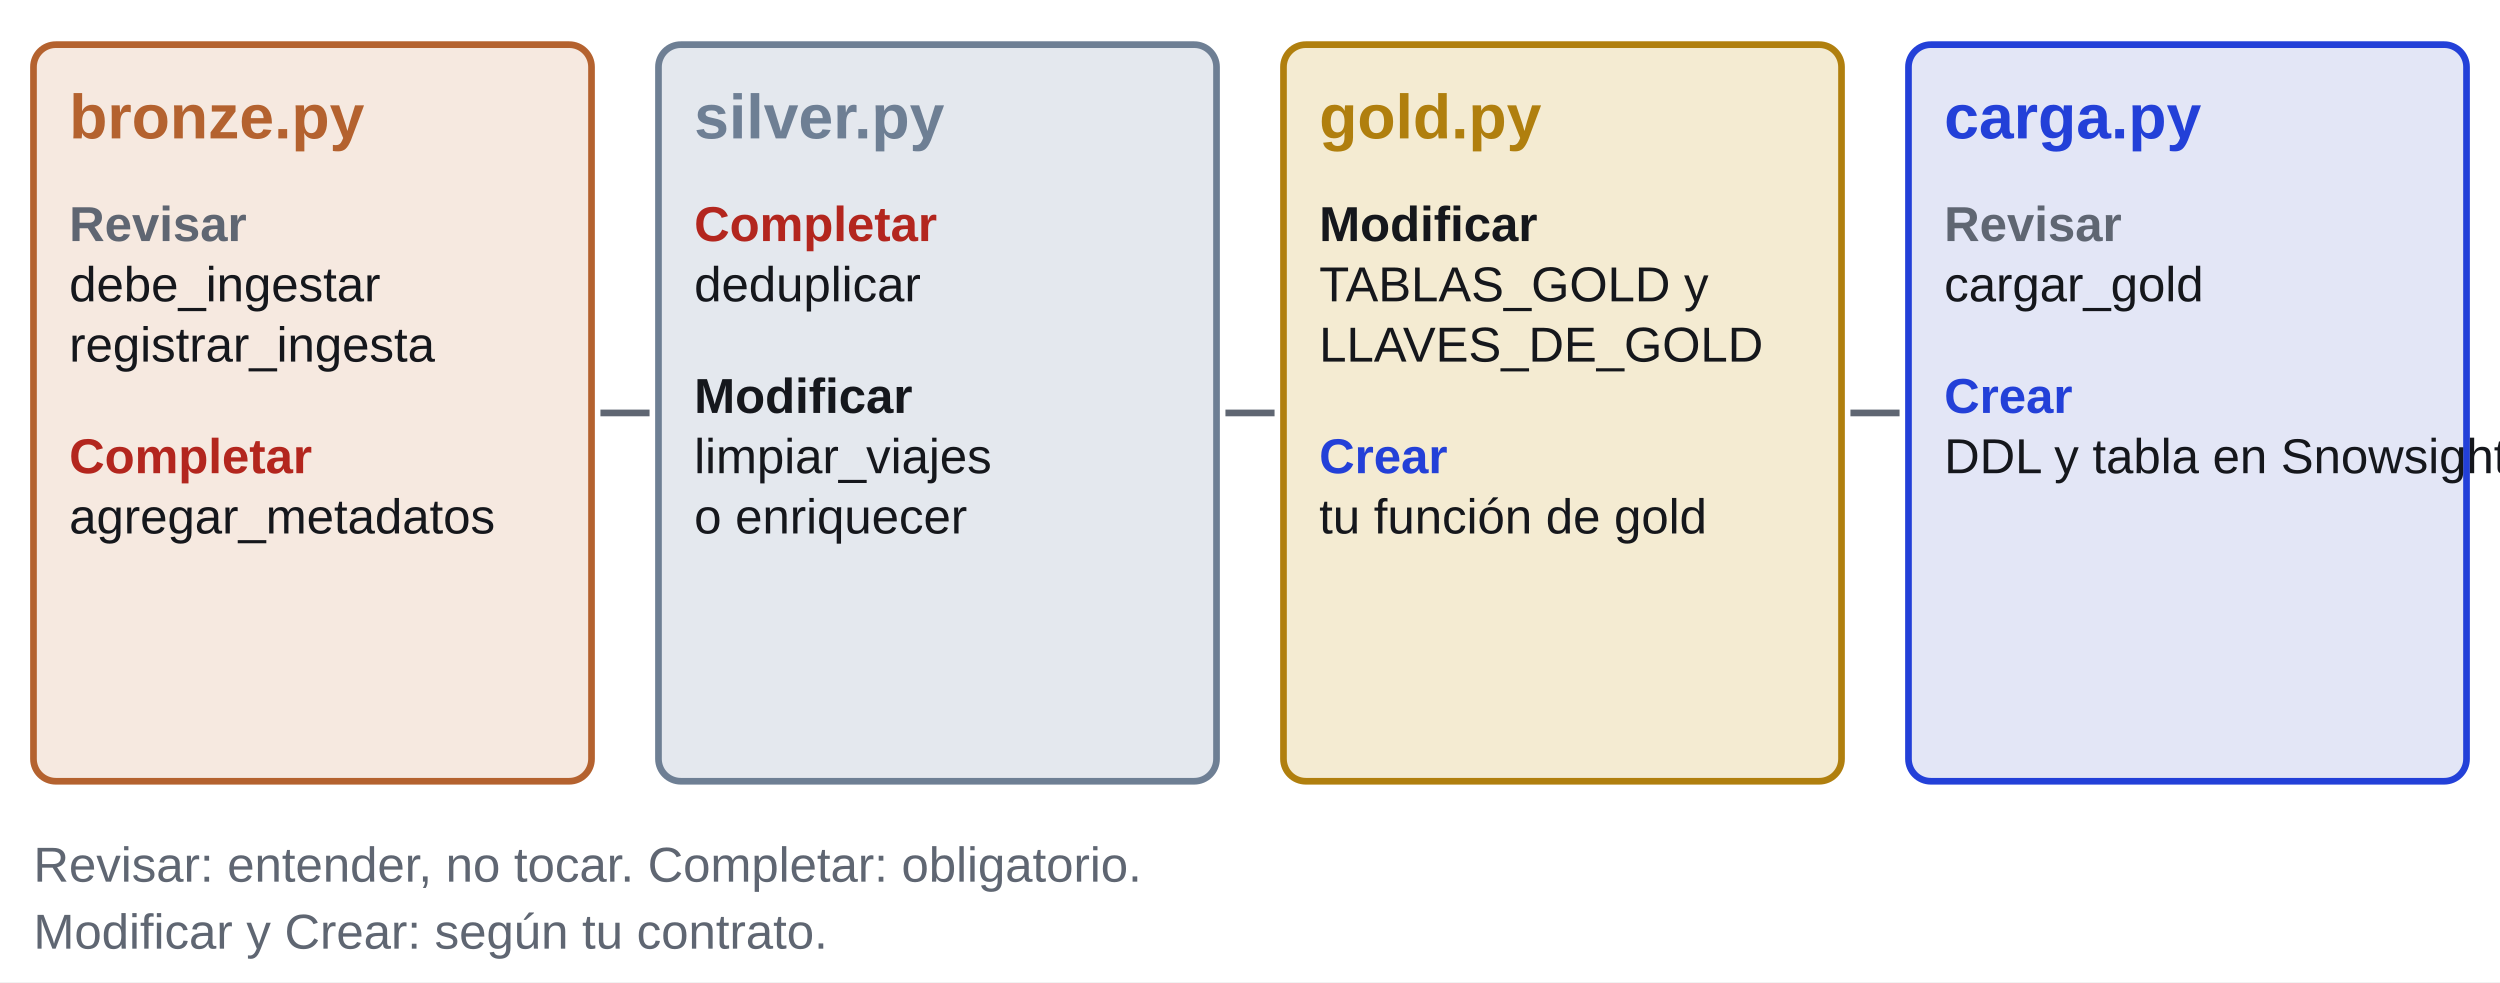
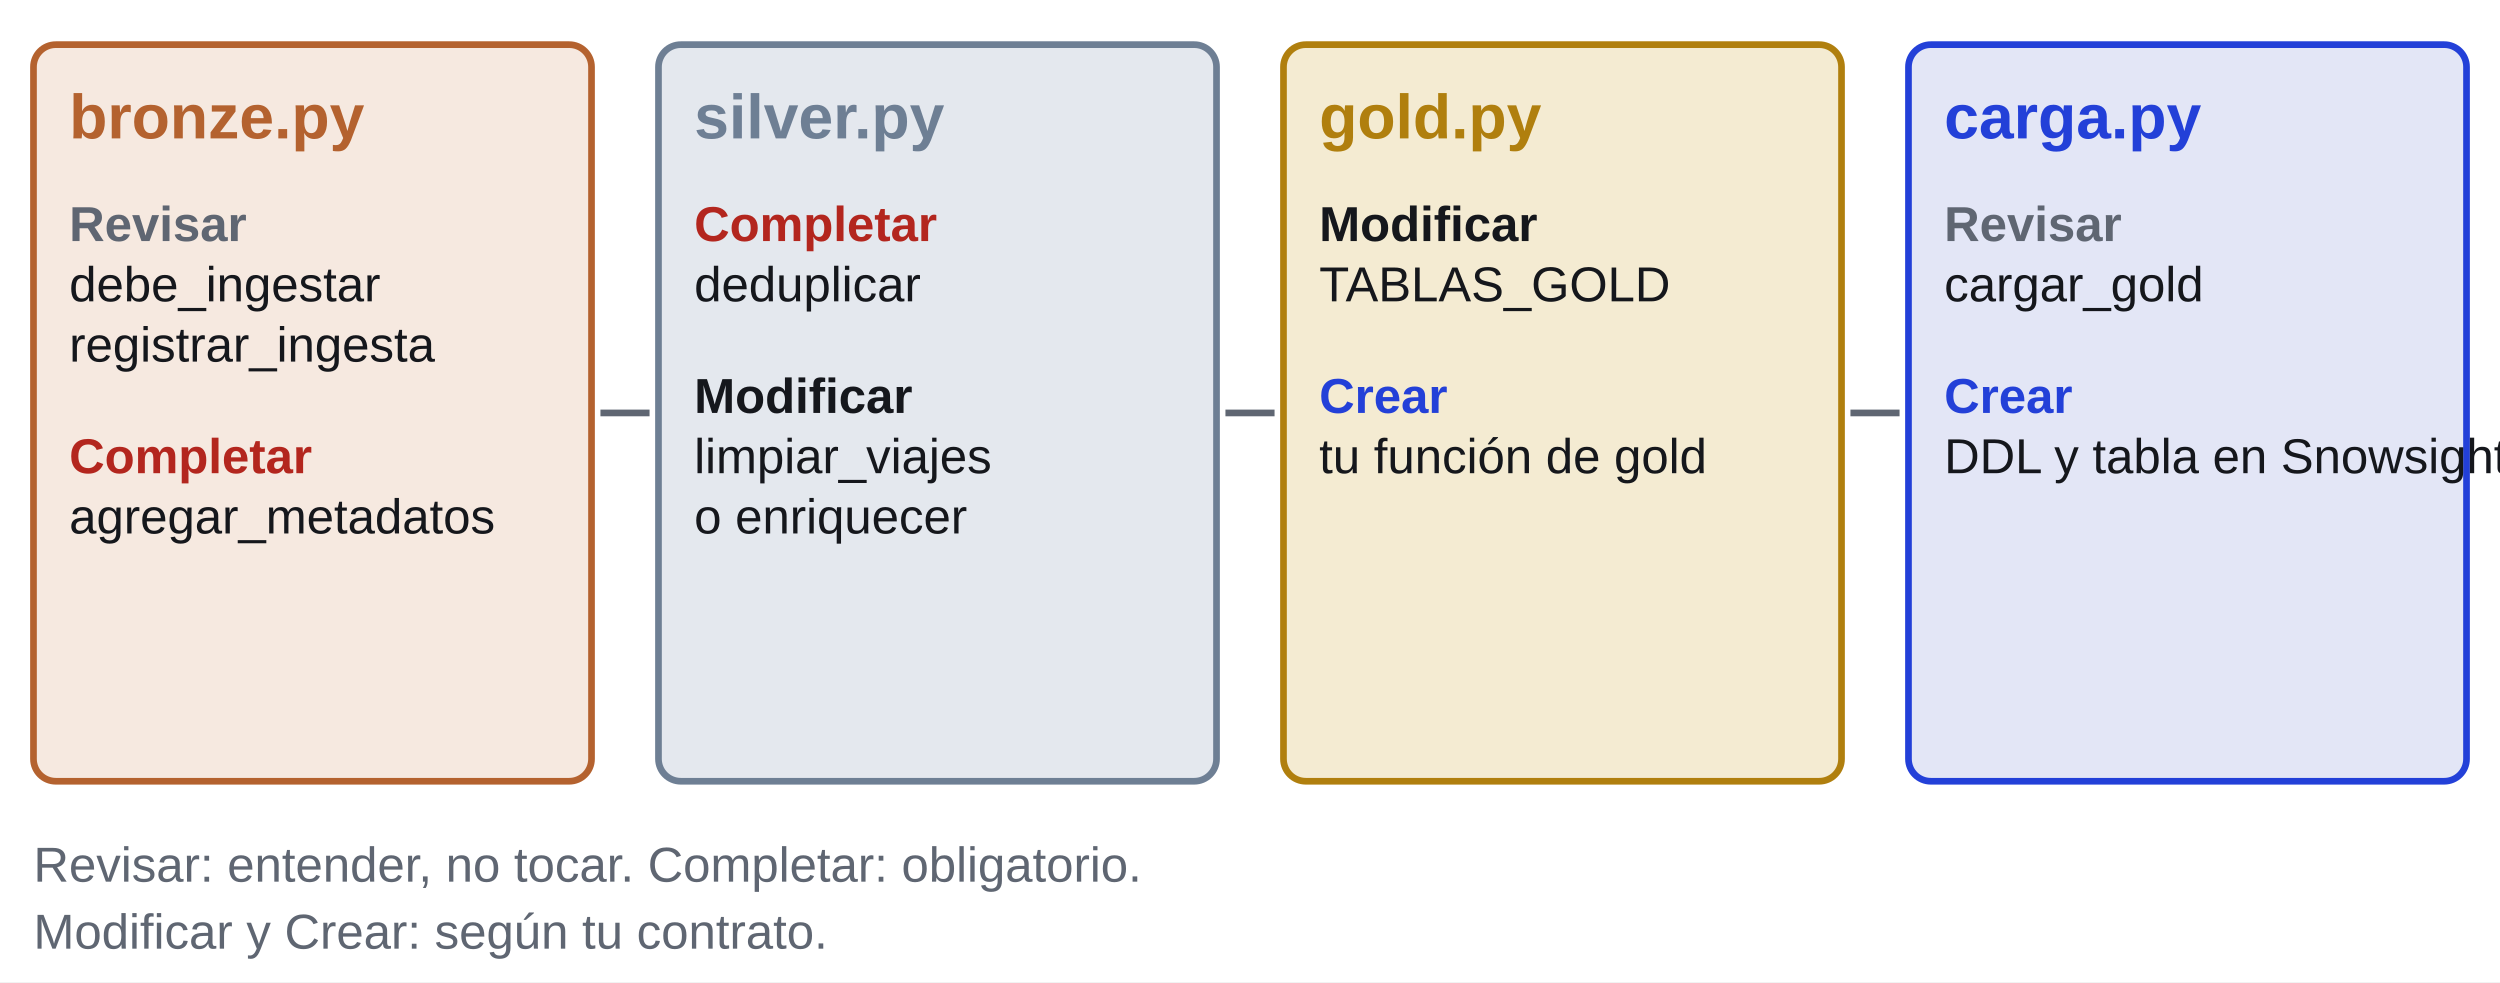
<svg xmlns="http://www.w3.org/2000/svg" viewBox="0 0 1120 440" width="1120" height="440">
  <rect width="1120" height="440" fill="#FFFFFF" />
  <rect x="15" y="20" width="250" height="330" rx="10" fill="#F6E9E0" stroke="#B4622F" stroke-width="3" />
  <text x="31" y="62" font-family="Helvetica Neue, Arial, sans-serif" font-size="28" font-weight="700" fill="#B4622F">bronze.py</text>
  <text x="31" y="108" font-family="Helvetica Neue, Arial, sans-serif" font-size="22" font-weight="700" fill="#5F6672">Revisar</text>
  <text x="31" y="135" font-family="Helvetica Neue, Arial, sans-serif" font-size="22" fill="#15171C">debe_ingestar</text>
  <text x="31" y="162" font-family="Helvetica Neue, Arial, sans-serif" font-size="22" fill="#15171C">registrar_ingesta</text>
  <text x="31" y="212" font-family="Helvetica Neue, Arial, sans-serif" font-size="22" font-weight="700" fill="#B3261E">Completar</text>
  <text x="31" y="239" font-family="Helvetica Neue, Arial, sans-serif" font-size="22" fill="#15171C">agregar_metadatos</text>
  <path d="M269 185 L291 185" stroke="#5F6672" stroke-width="3" />
  <rect x="295" y="20" width="250" height="330" rx="10" fill="#E4E8EE" stroke="#6E7F94" stroke-width="3" />
  <text x="311" y="62" font-family="Helvetica Neue, Arial, sans-serif" font-size="28" font-weight="700" fill="#6E7F94">silver.py</text>
  <text x="311" y="108" font-family="Helvetica Neue, Arial, sans-serif" font-size="22" font-weight="700" fill="#B3261E">Completar</text>
  <text x="311" y="135" font-family="Helvetica Neue, Arial, sans-serif" font-size="22" fill="#15171C">deduplicar</text>
  <text x="311" y="185" font-family="Helvetica Neue, Arial, sans-serif" font-size="22" font-weight="700" fill="#15171C">Modificar</text>
  <text x="311" y="212" font-family="Helvetica Neue, Arial, sans-serif" font-size="22" fill="#15171C">limpiar_viajes</text>
  <text x="311" y="239" font-family="Helvetica Neue, Arial, sans-serif" font-size="22" fill="#15171C">o enriquecer</text>
  <path d="M549 185 L571 185" stroke="#5F6672" stroke-width="3" />
  <rect x="575" y="20" width="250" height="330" rx="10" fill="#F4EBD2" stroke="#B07F0E" stroke-width="3" />
  <text x="591" y="62" font-family="Helvetica Neue, Arial, sans-serif" font-size="28" font-weight="700" fill="#B07F0E">gold.py</text>
  <text x="591" y="108" font-family="Helvetica Neue, Arial, sans-serif" font-size="22" font-weight="700" fill="#15171C">Modificar</text>
-   <text x="591" y="135" font-family="Helvetica Neue, Arial, sans-serif" font-size="22" fill="#15171C">TABLAS_GOLD y</text>
-   <text x="591" y="162" font-family="Helvetica Neue, Arial, sans-serif" font-size="22" fill="#15171C">LLAVES_DE_GOLD</text>
-   <text x="591" y="212" font-family="Helvetica Neue, Arial, sans-serif" font-size="22" font-weight="700" fill="#2340D8">Crear</text>
-   <text x="591" y="239" font-family="Helvetica Neue, Arial, sans-serif" font-size="22" fill="#15171C">tu función de gold</text>
+   <text x="591" y="135" font-family="Helvetica Neue, Arial, sans-serif" font-size="22" fill="#15171C">TABLAS_GOLD</text>
+   <text x="591" y="185" font-family="Helvetica Neue, Arial, sans-serif" font-size="22" font-weight="700" fill="#2340D8">Crear</text>
+   <text x="591" y="212" font-family="Helvetica Neue, Arial, sans-serif" font-size="22" fill="#15171C">tu función de gold</text>
  <path d="M829 185 L851 185" stroke="#5F6672" stroke-width="3" />
  <rect x="855" y="20" width="250" height="330" rx="10" fill="#E3E6F6" stroke="#2340D8" stroke-width="3" />
  <text x="871" y="62" font-family="Helvetica Neue, Arial, sans-serif" font-size="28" font-weight="700" fill="#2340D8">carga.py</text>
  <text x="871" y="108" font-family="Helvetica Neue, Arial, sans-serif" font-size="22" font-weight="700" fill="#5F6672">Revisar</text>
  <text x="871" y="135" font-family="Helvetica Neue, Arial, sans-serif" font-size="22" fill="#15171C">cargar_gold</text>
  <text x="871" y="185" font-family="Helvetica Neue, Arial, sans-serif" font-size="22" font-weight="700" fill="#2340D8">Crear</text>
  <text x="871" y="212" font-family="Helvetica Neue, Arial, sans-serif" font-size="22" fill="#15171C">DDL y tabla en Snowsight</text>
  <text x="15" y="395" font-family="Helvetica Neue, Arial, sans-serif" font-size="22" fill="#5F6672">Revisar: entender, no tocar.  Completar: obligatorio.</text>
  <text x="15" y="425" font-family="Helvetica Neue, Arial, sans-serif" font-size="22" fill="#5F6672">Modificar y Crear: según tu contrato.</text>
</svg>
